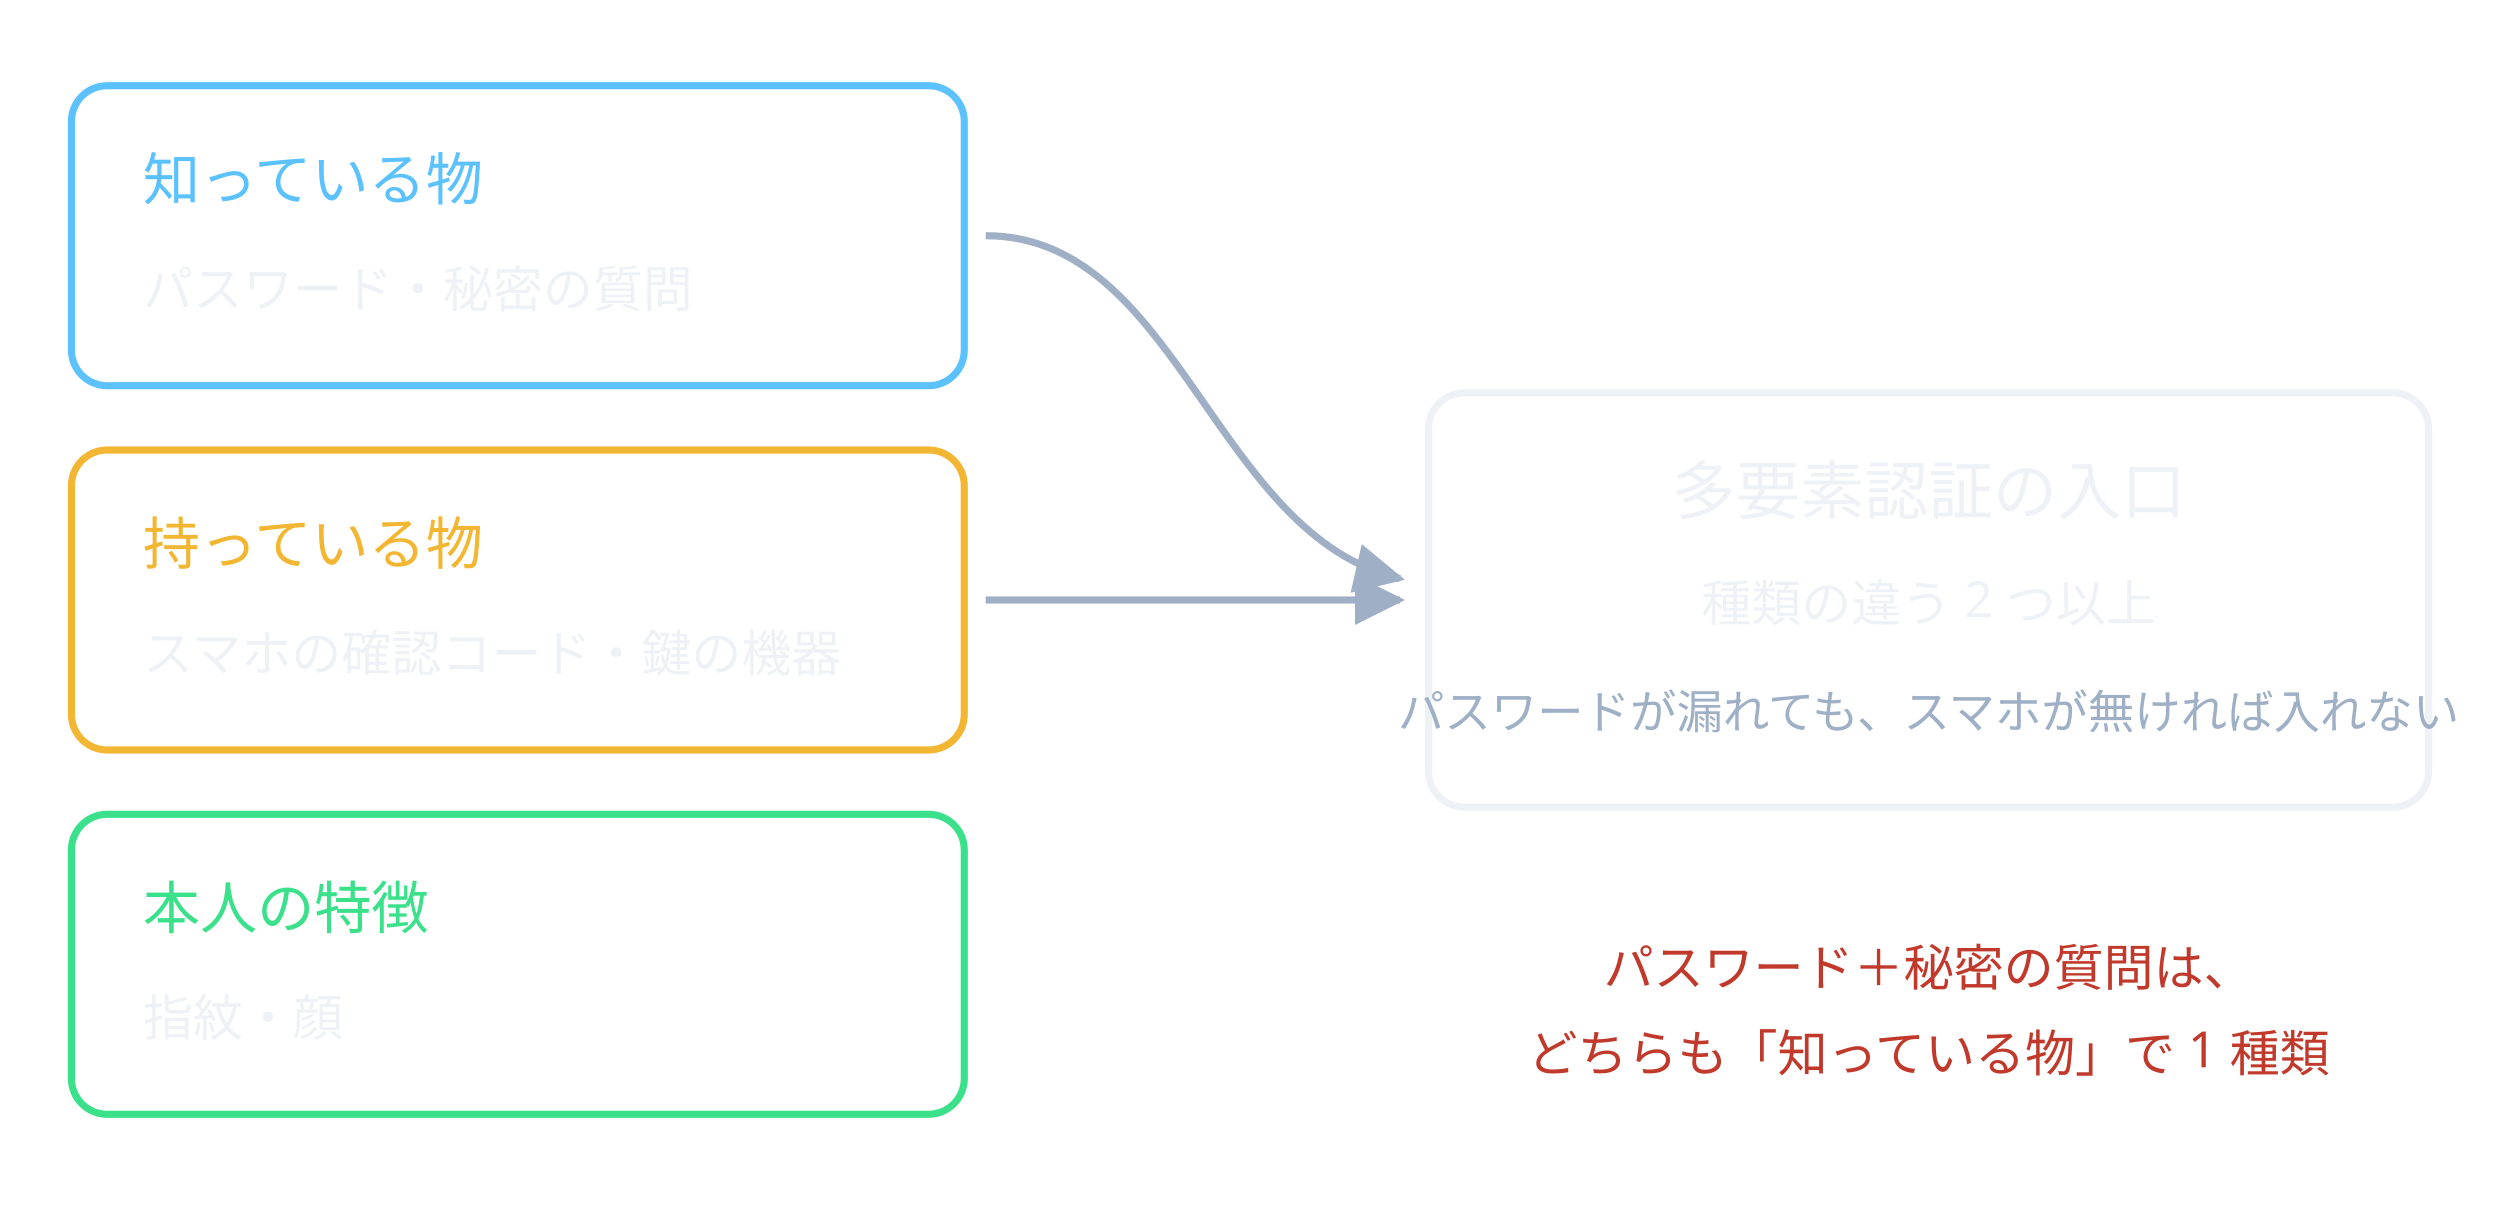
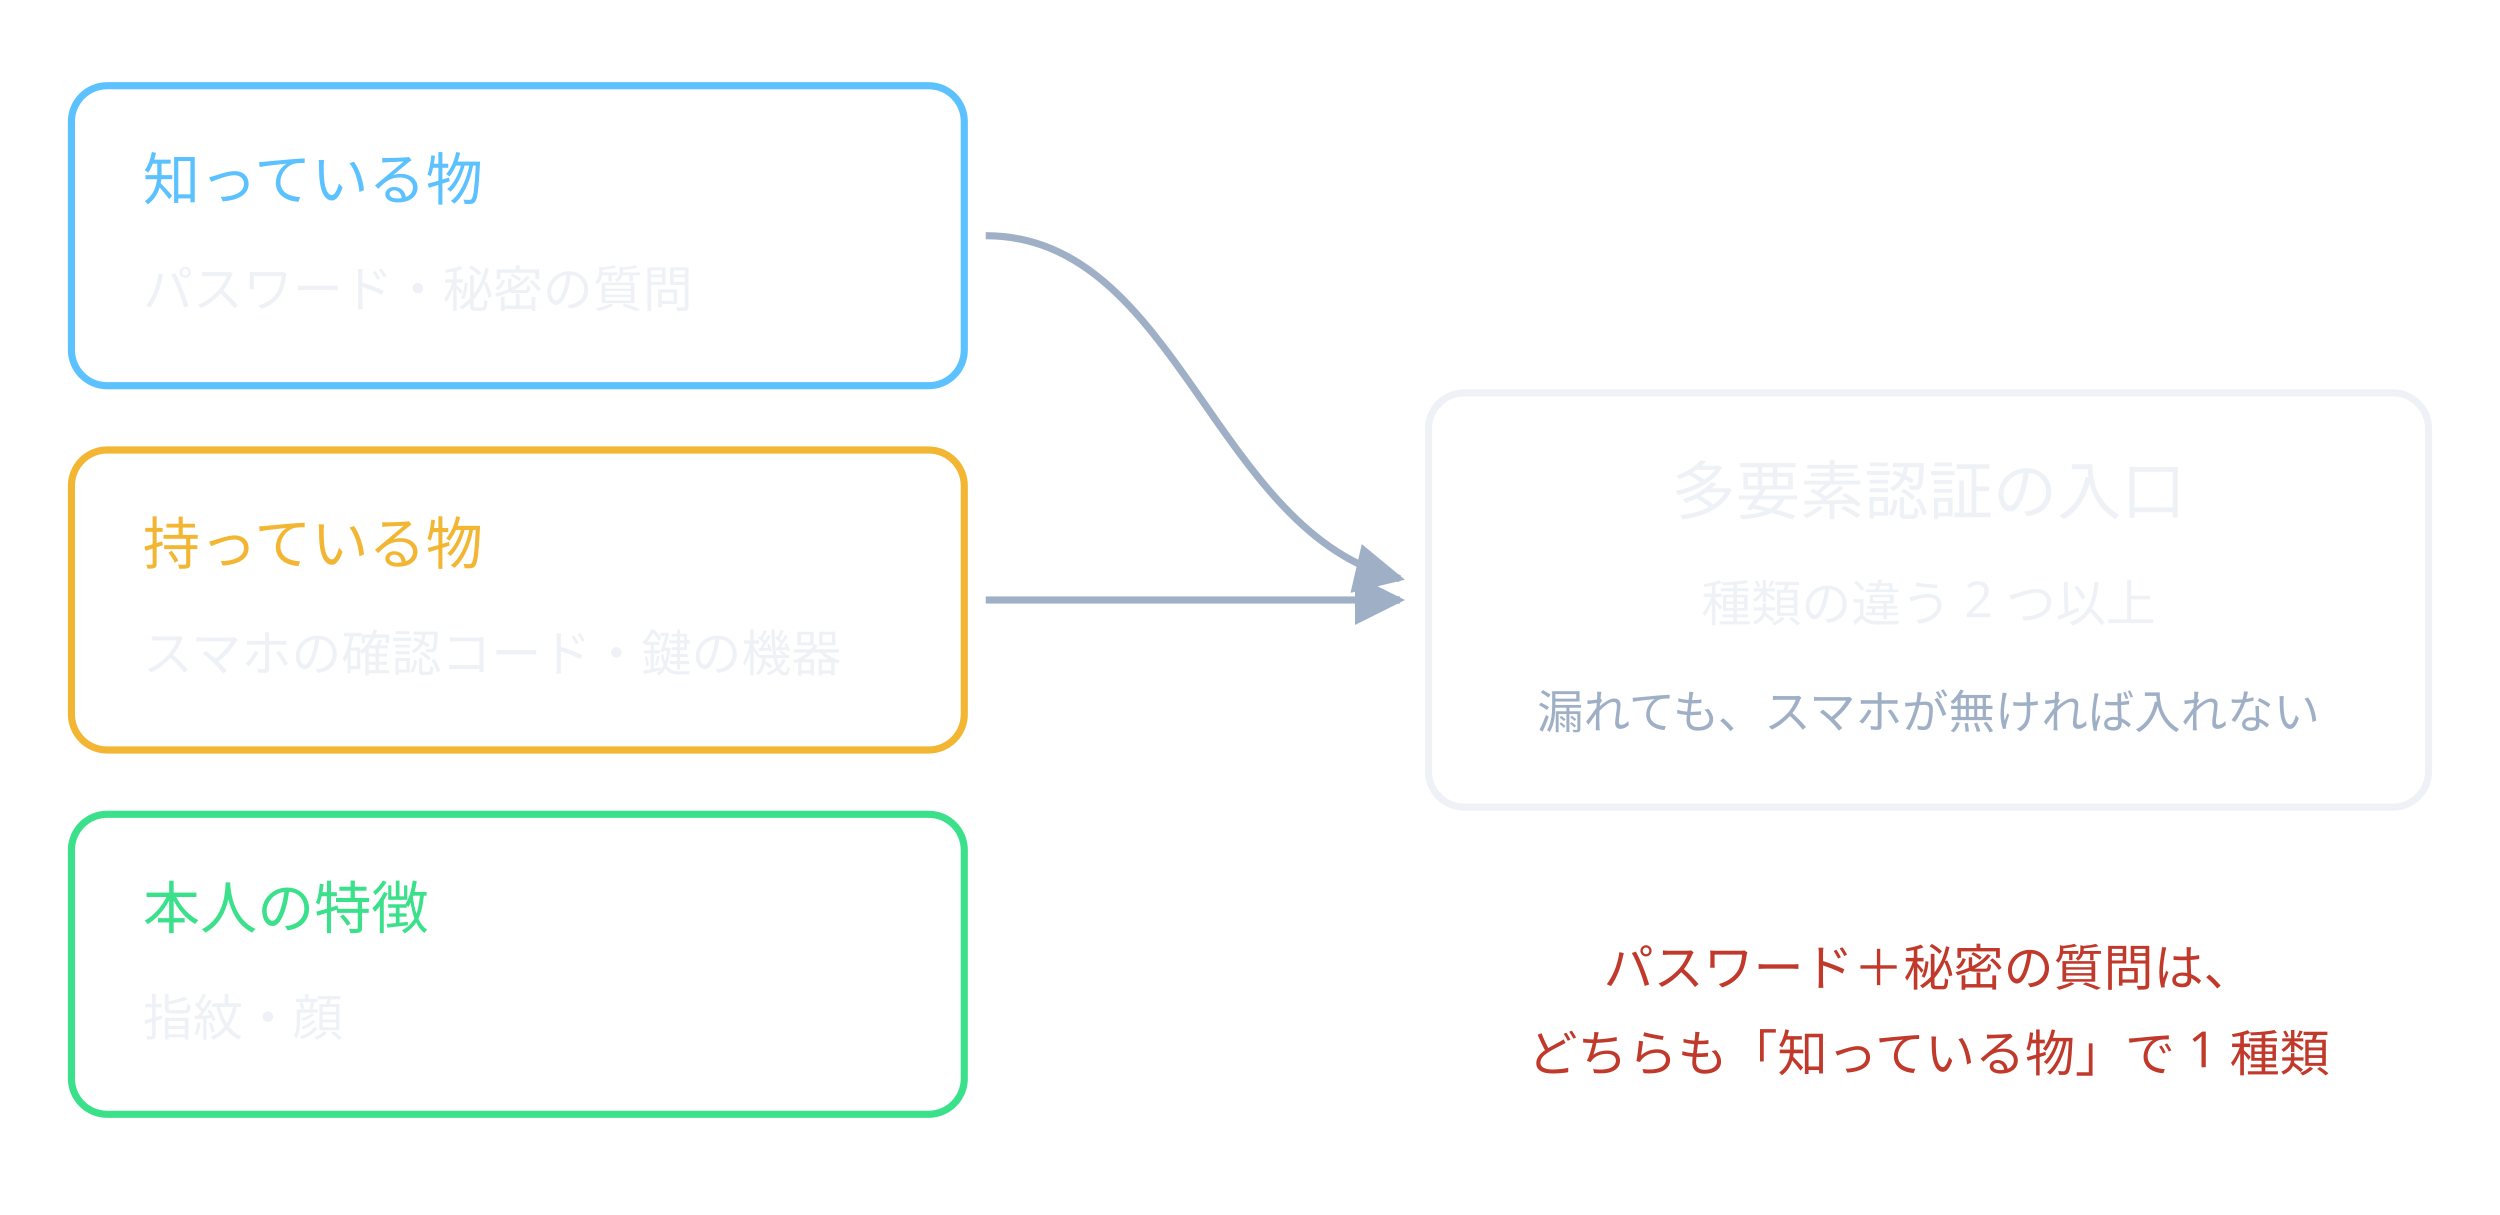
<svg xmlns="http://www.w3.org/2000/svg" viewBox="0 0 700 340" font-family="&quot;Noto Sans JP&quot;, sans-serif">
  <defs>
    <marker id="ar" viewBox="0 0 10 10" refX="9" refY="5" markerWidth="7" markerHeight="7" orient="auto-start-reverse">
      <path d="M0 0 L10 5 L0 10 z" fill="#9fb0c6" />
    </marker>
  </defs>
  <g class="el" data-part="know">
    <rect x="20" y="24" width="250" height="84" rx="10" fill="none" stroke="#5cc1ff" stroke-width="2" pointer-events="all" />
    <text x="40" y="56" font-size="16" fill="#5cc1ff">知っている物</text>
    <text x="40" y="86" font-size="14" fill="#eef2f6">パスワード・秘密の質問</text>
  </g>
  <g class="el" data-part="have">
    <rect x="20" y="126" width="250" height="84" rx="10" fill="none" stroke="#f2b632" stroke-width="2" pointer-events="all" />
    <text x="40" y="158" font-size="16" fill="#f2b632">持っている物</text>
    <text x="40" y="188" font-size="14" fill="#eef2f6">スマホの確認コード・鍵の機器</text>
  </g>
  <g class="el" data-part="are">
    <rect x="20" y="228" width="250" height="84" rx="10" fill="none" stroke="#3ae08a" stroke-width="2" pointer-events="all" />
    <text x="40" y="260" font-size="16" fill="#3ae08a">本人の特徴</text>
    <text x="40" y="290" font-size="14" fill="#eef2f6">指紋・顔</text>
  </g>
  <g class="el" data-part="combine">
    <path d="M276 66 C330 66 340 150 392 162" fill="none" stroke="#9fb0c6" stroke-width="2" marker-end="url(#ar)" />
    <path d="M276 168 H392" fill="none" stroke="#9fb0c6" stroke-width="2" marker-end="url(#ar)" />
  </g>
  <g class="el" data-part="gate">
    <rect x="400" y="110" width="280" height="116" rx="10" fill="none" stroke="#eef2f6" stroke-width="2" pointer-events="all" />
    <text x="540" y="144" text-anchor="middle" font-size="18" fill="#eef2f6">多要素認証の入口</text>
    <text x="540" y="174" text-anchor="middle" font-size="14" fill="#eef2f6">種類の違う 2 つ以上</text>
-     <text x="540" y="204" text-anchor="middle" font-size="13" fill="#9fb0c6">パスワードが漏れても、スマホが無ければ入れない</text>
+     <text x="540" y="204" text-anchor="middle" font-size="13" fill="#9fb0c6">漏れても、スマホが無ければ入れない</text>
  </g>
  <g class="el" data-part="note">
    <text x="540" y="276" text-anchor="middle" font-size="14" fill="#c0392b">パスワード＋秘密の質問は、</text>
    <text x="540" y="300" text-anchor="middle" font-size="14" fill="#c0392b">どちらも「知っている物」で 1 種類</text>
  </g>
</svg>
